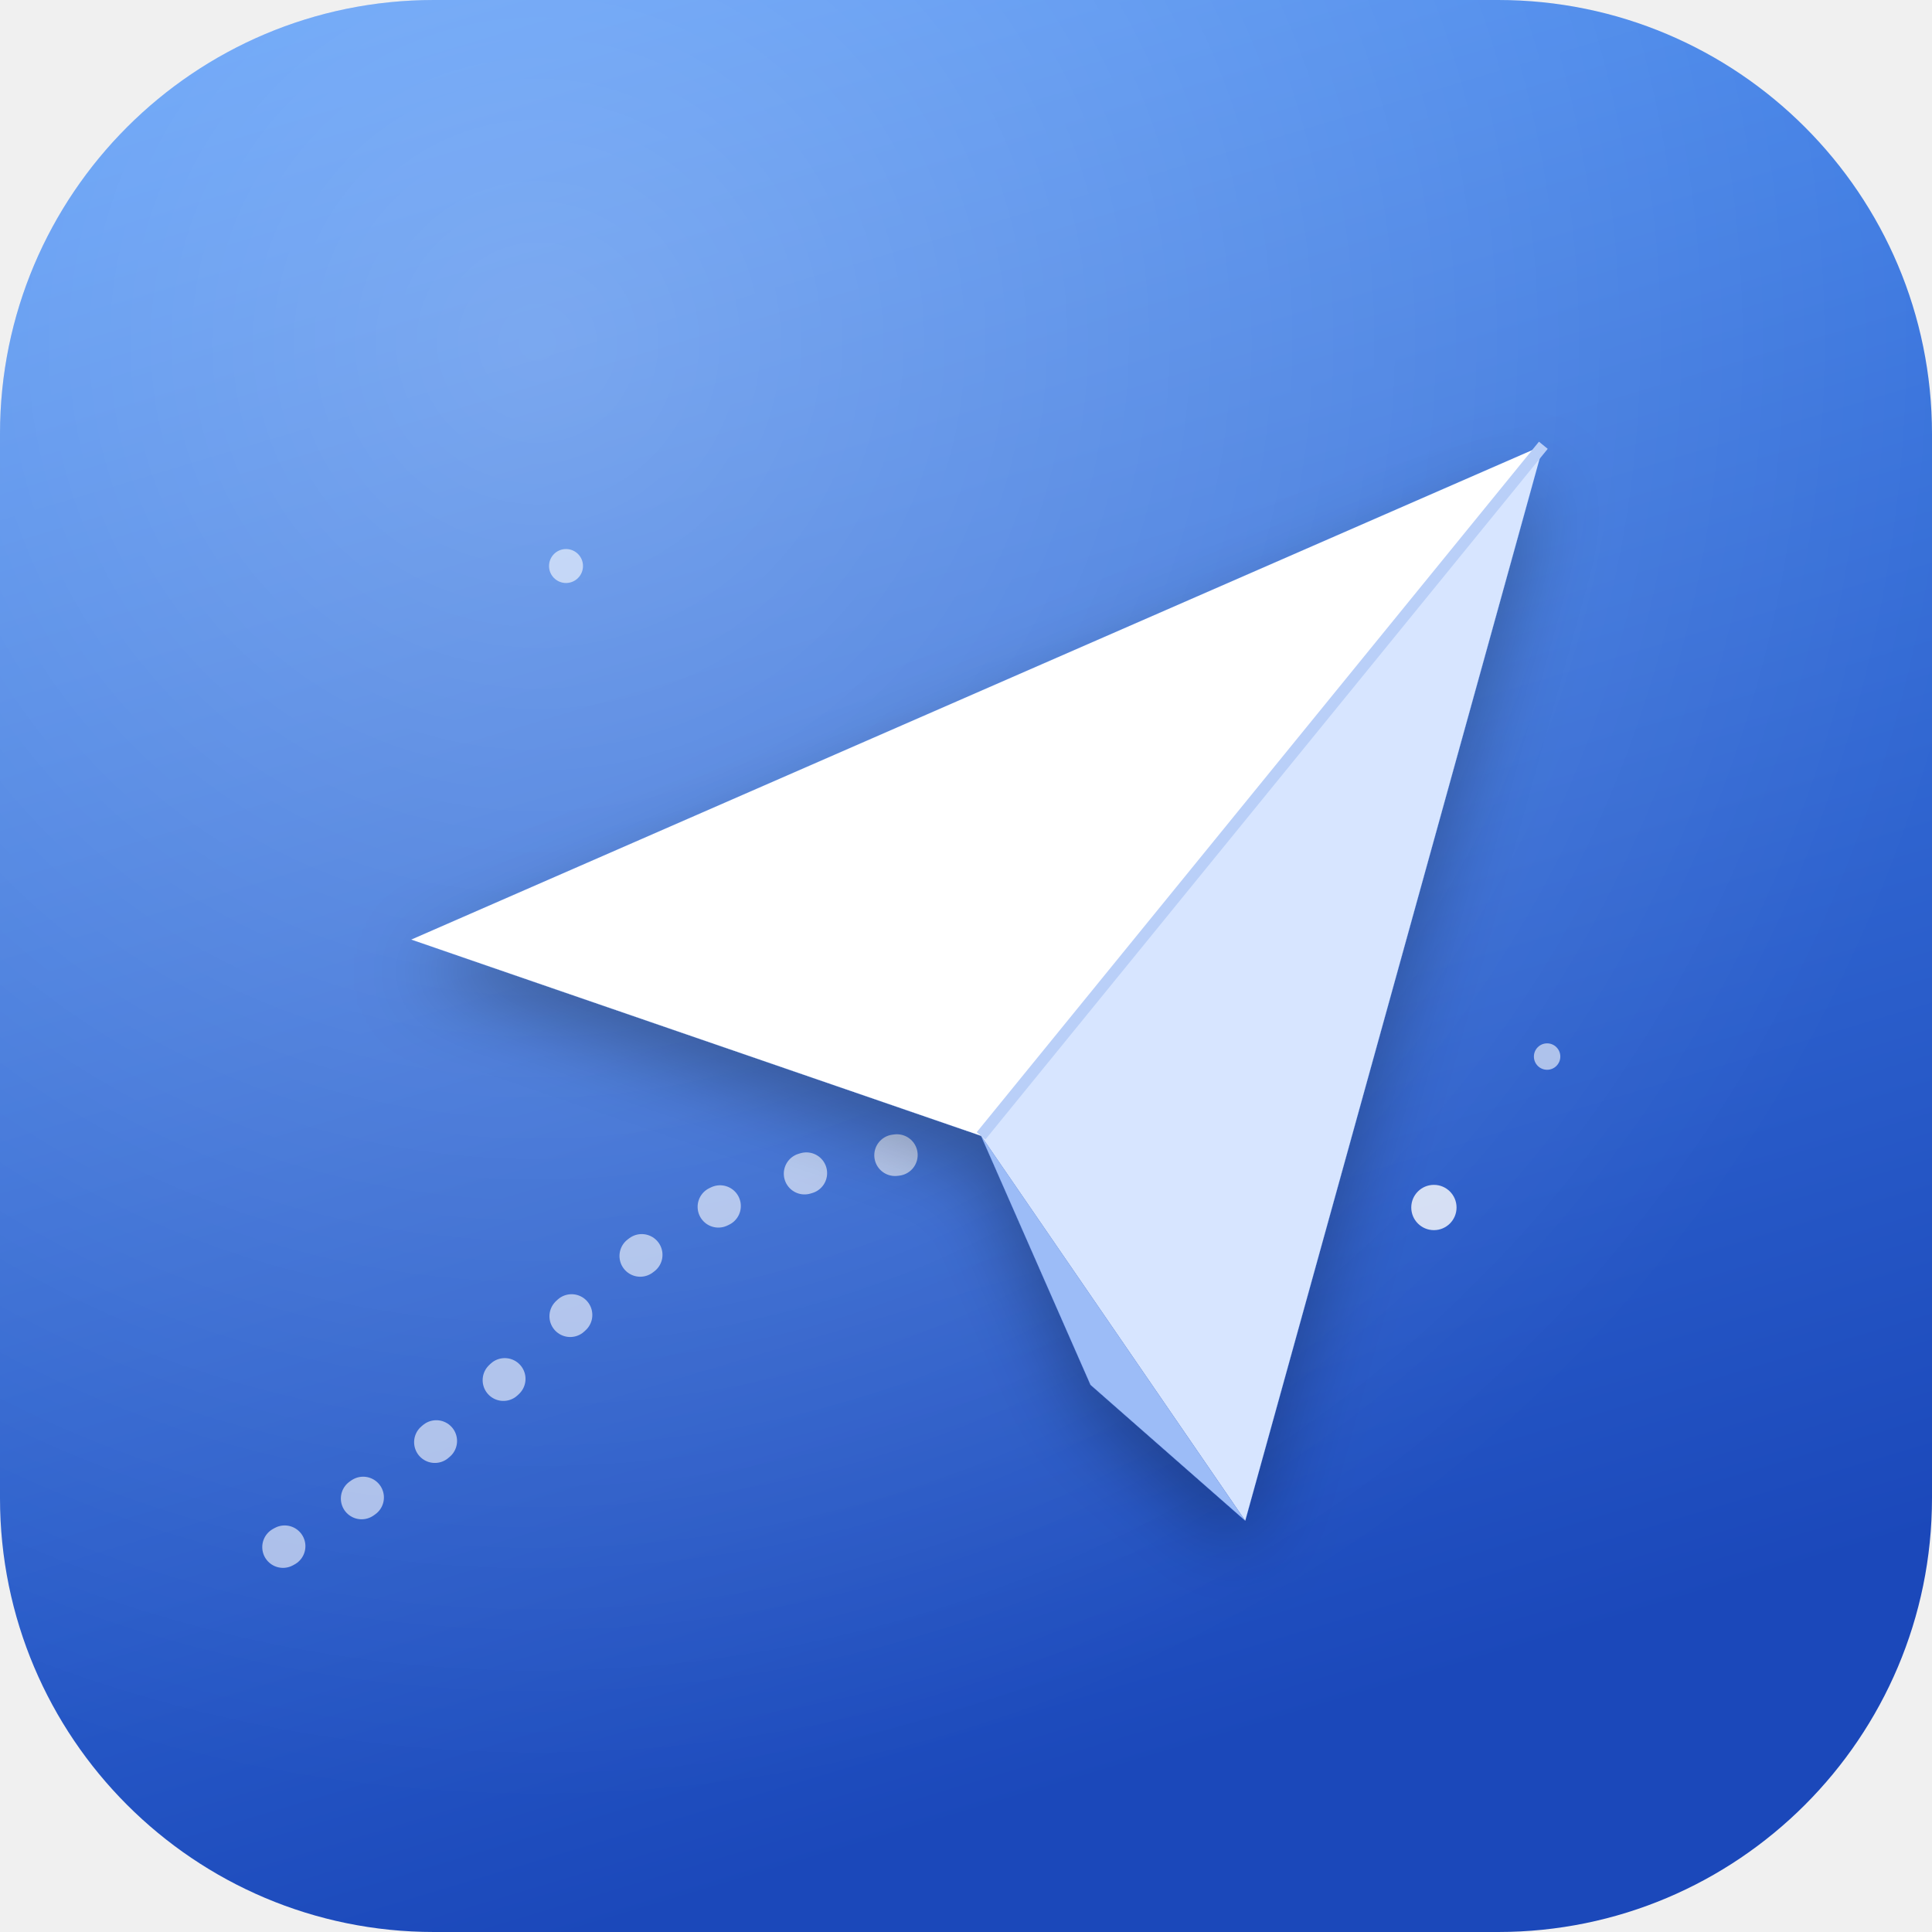
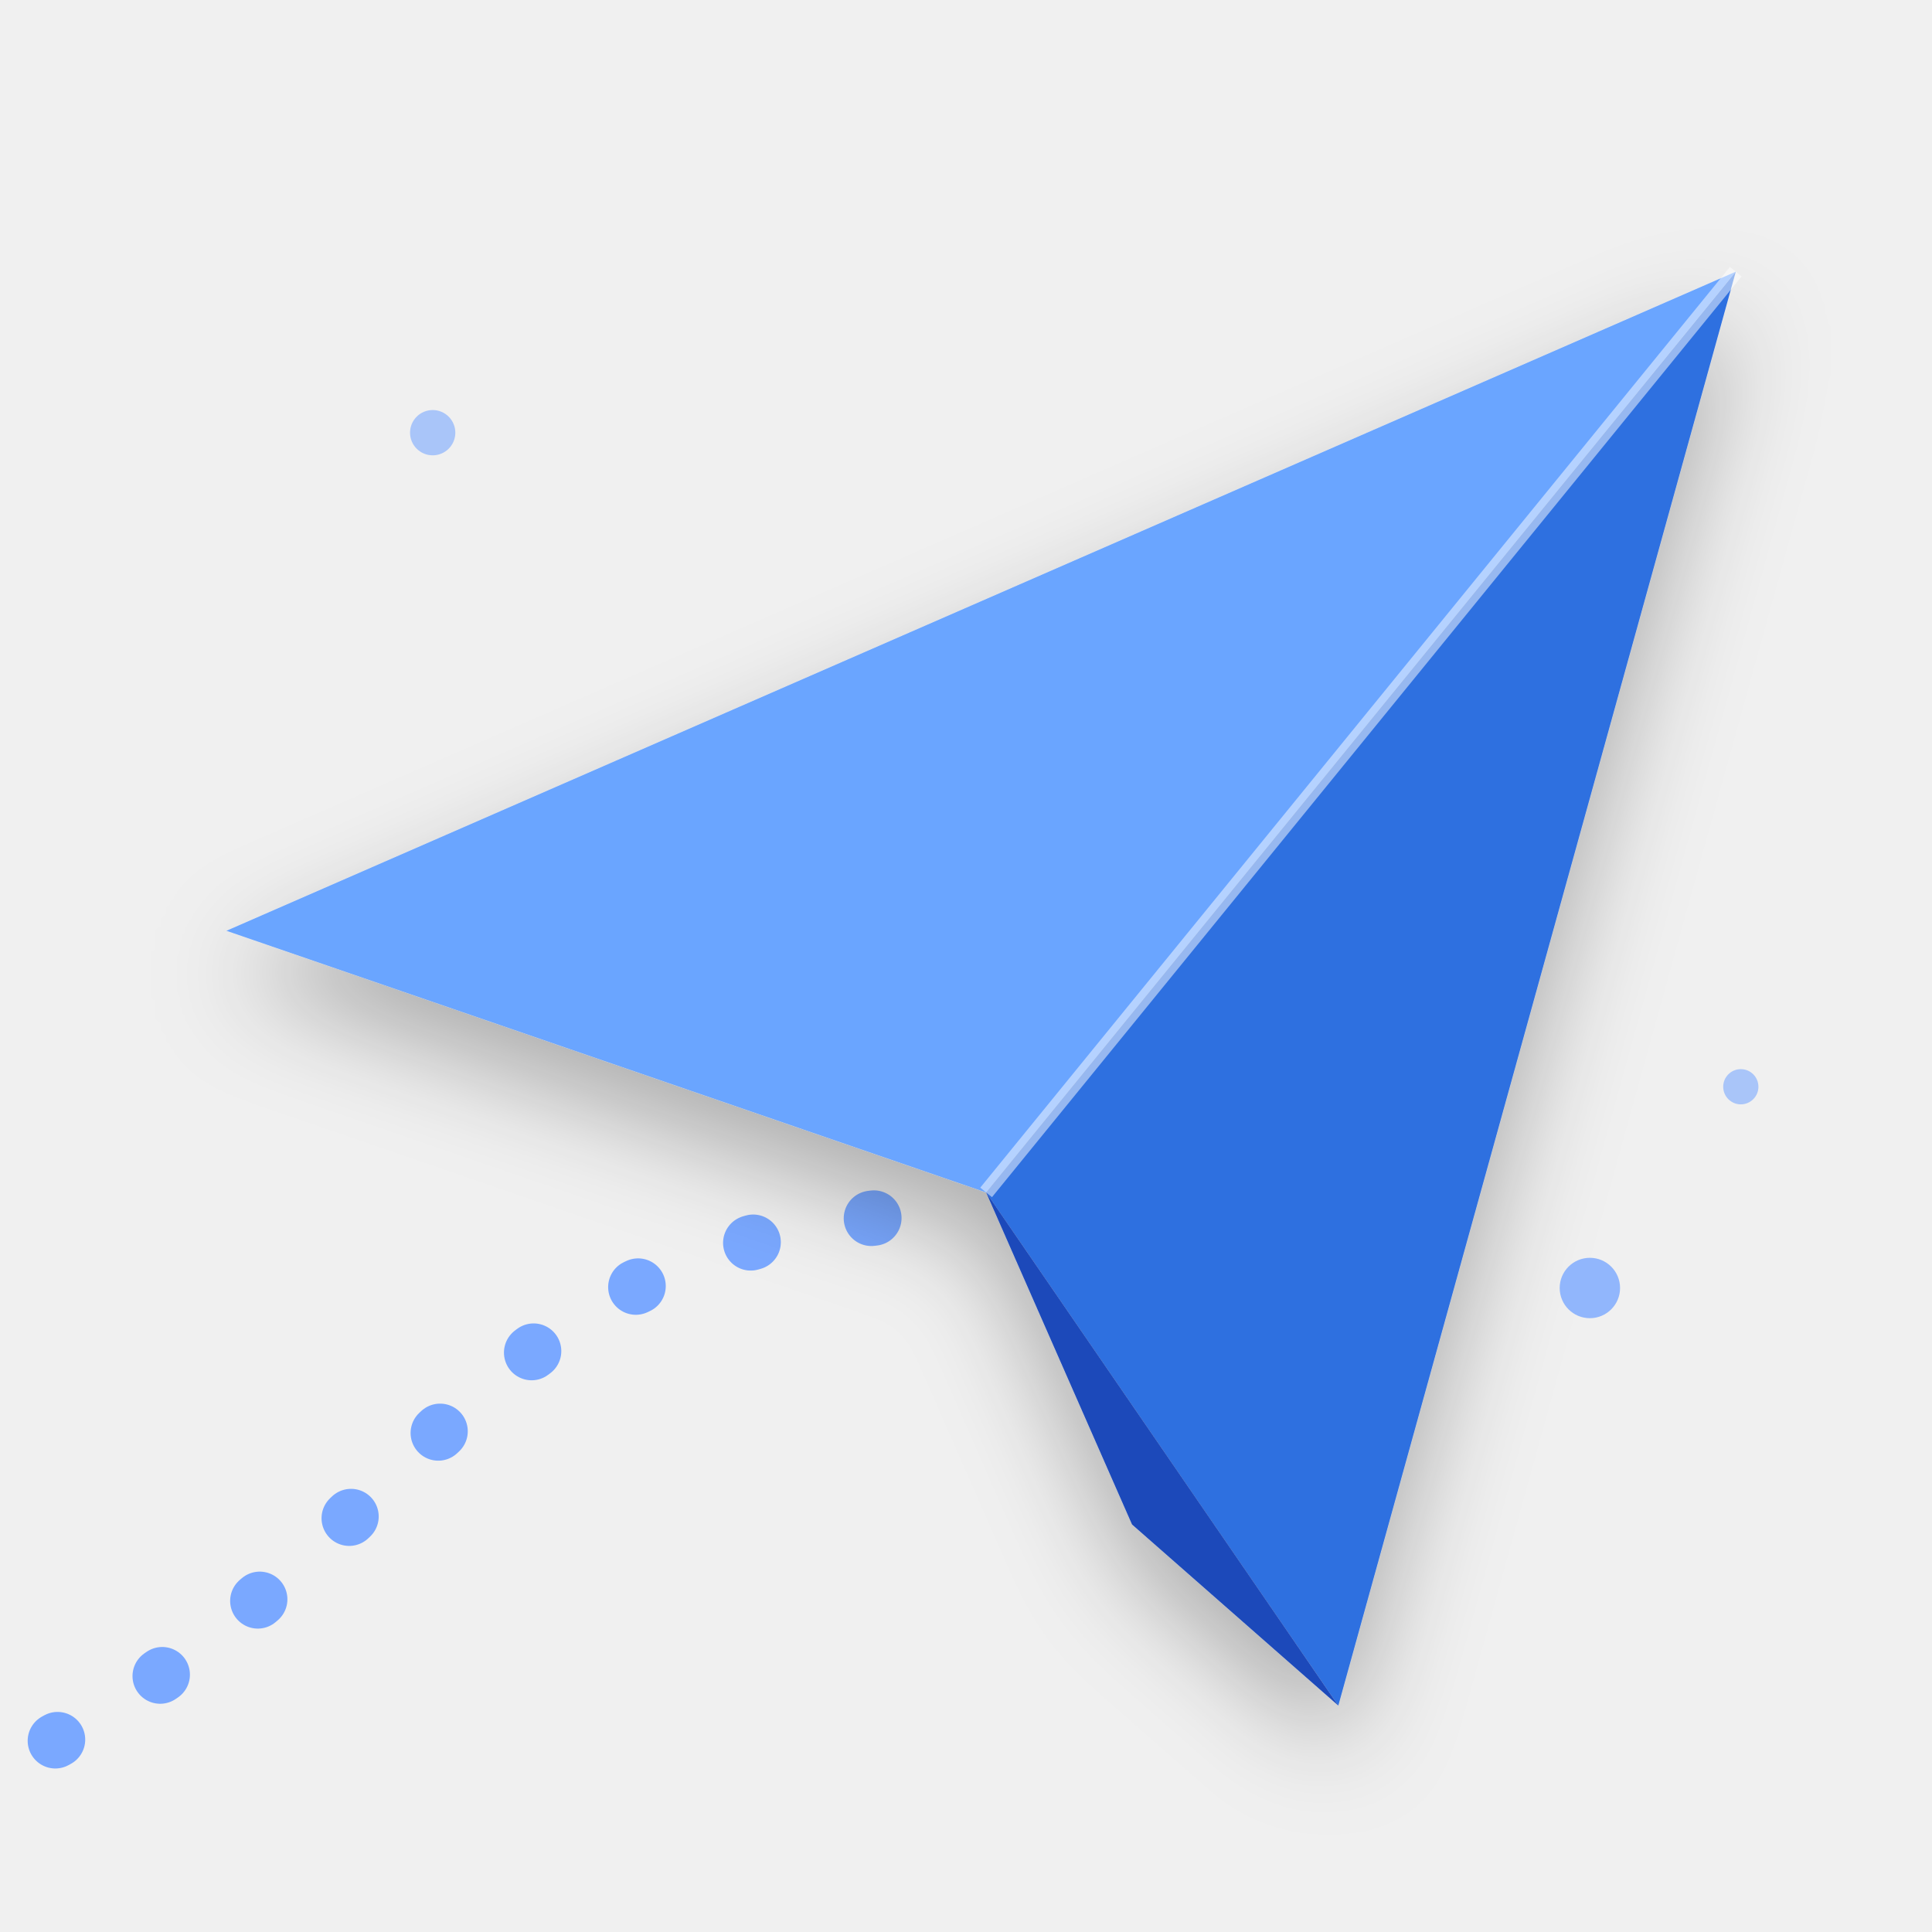
- <svg xmlns="http://www.w3.org/2000/svg" width="1024" height="1024" viewBox="0 0 1024 1024">
+ <svg xmlns="http://www.w3.org/2000/svg" width="1024" height="1024" viewBox="128 128 768 768">
  <defs>
    <linearGradient id="bg" x1="0" y1="0" x2="0.3" y2="1">
      <stop offset="0" stop-color="#559af9" />
      <stop offset="1" stop-color="#1b48ba" />
    </linearGradient>
    <radialGradient id="glow" cx="0.28" cy="0.18" r="0.75">
      <stop offset="0" stop-color="#ffffff" stop-opacity="0.28" />
      <stop offset="1" stop-color="#ffffff" stop-opacity="0" />
    </radialGradient>
    <filter id="sh" x="-20%" y="-20%" width="140%" height="150%">
      <feDropShadow dx="0" dy="18" stdDeviation="20" flood-color="#000" flood-opacity="0.28" />
    </filter>
    <filter id="sh2" x="-20%" y="-20%" width="140%" height="150%">
      <feDropShadow dx="0" dy="8" stdDeviation="8" flood-color="#000" flood-opacity="0.22" />
    </filter>
  </defs>
-   <rect width="1024" height="1024" rx="230" fill="url(#bg)" />
-   <rect width="1024" height="1024" rx="230" fill="url(#glow)" />
-   <path d="M150 820 C260 760 300 680 380 640 C430 616 470 612 500 610" fill="none" stroke="#ffffff" stroke-opacity="0.6" stroke-width="22" stroke-linecap="round" stroke-dasharray="1 48" />
+   <path d="M150 820 C260 760 300 680 380 640 C430 616 470 612 500 610" fill="none" stroke="#7aa8ff" stroke-width="22" stroke-linecap="round" stroke-dasharray="1 48" />
  <g filter="url(#sh)">
-     <path d="M218 498 L818 236 L520 602 Z" fill="#ffffff" />
-     <path d="M520 602 L818 236 L660 806 Z" fill="#d7e5ff" />
-     <path d="M520 602 L578 734 L660 806 Z" fill="#9cbcf7" />
+     <path d="M218 498 L818 236 L520 602 Z" fill="#6aa5ff" />
+     <path d="M520 602 L818 236 L660 806 Z" fill="#2f6fe0" />
+     <path d="M520 602 L578 734 L660 806 Z" fill="#1b48ba" />
  </g>
-   <path d="M520 602 L818 236" stroke="#b9cff8" stroke-width="6" />
-   <g fill="#ffffff">
+   <path d="M520 602 L818 236" stroke="#ffffff" stroke-opacity="0.5" stroke-width="6" />
+   <g fill="#7aa8ff">
    <circle cx="760" cy="640" r="12" fill-opacity="0.8" />
    <circle cx="820" cy="560" r="7" fill-opacity="0.6" />
    <circle cx="300" cy="300" r="9" fill-opacity="0.6" />
  </g>
</svg>
